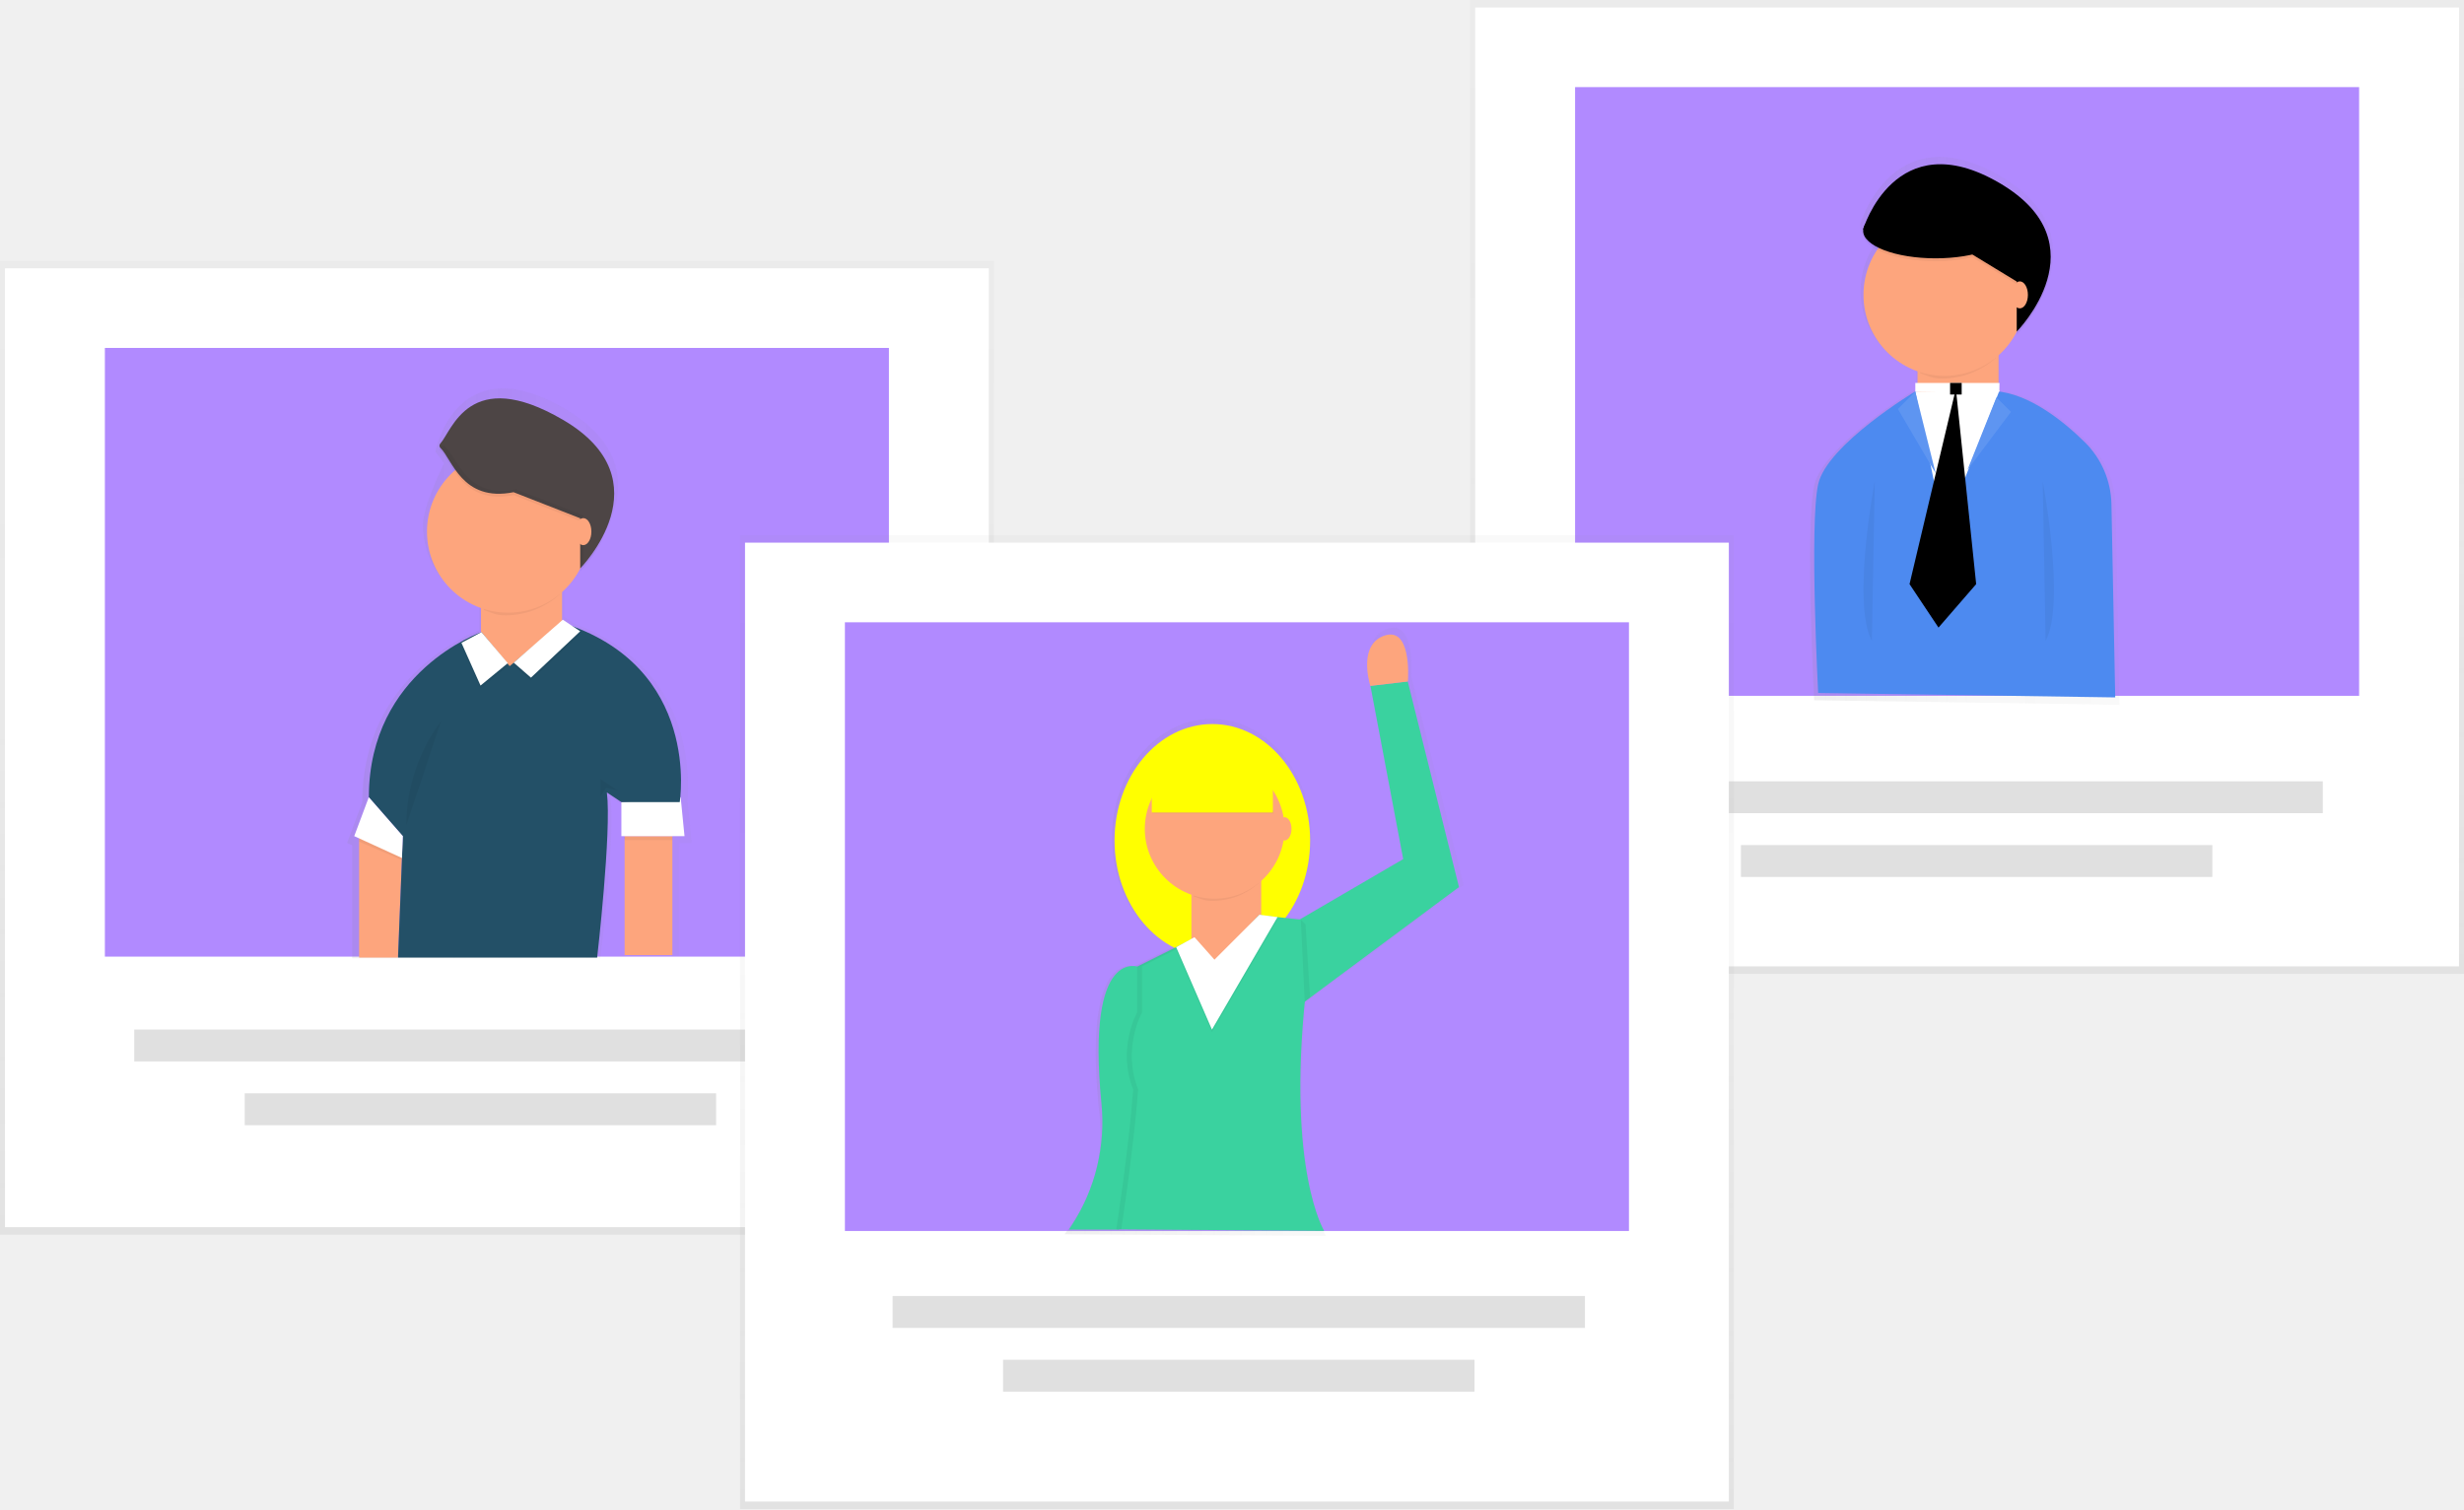
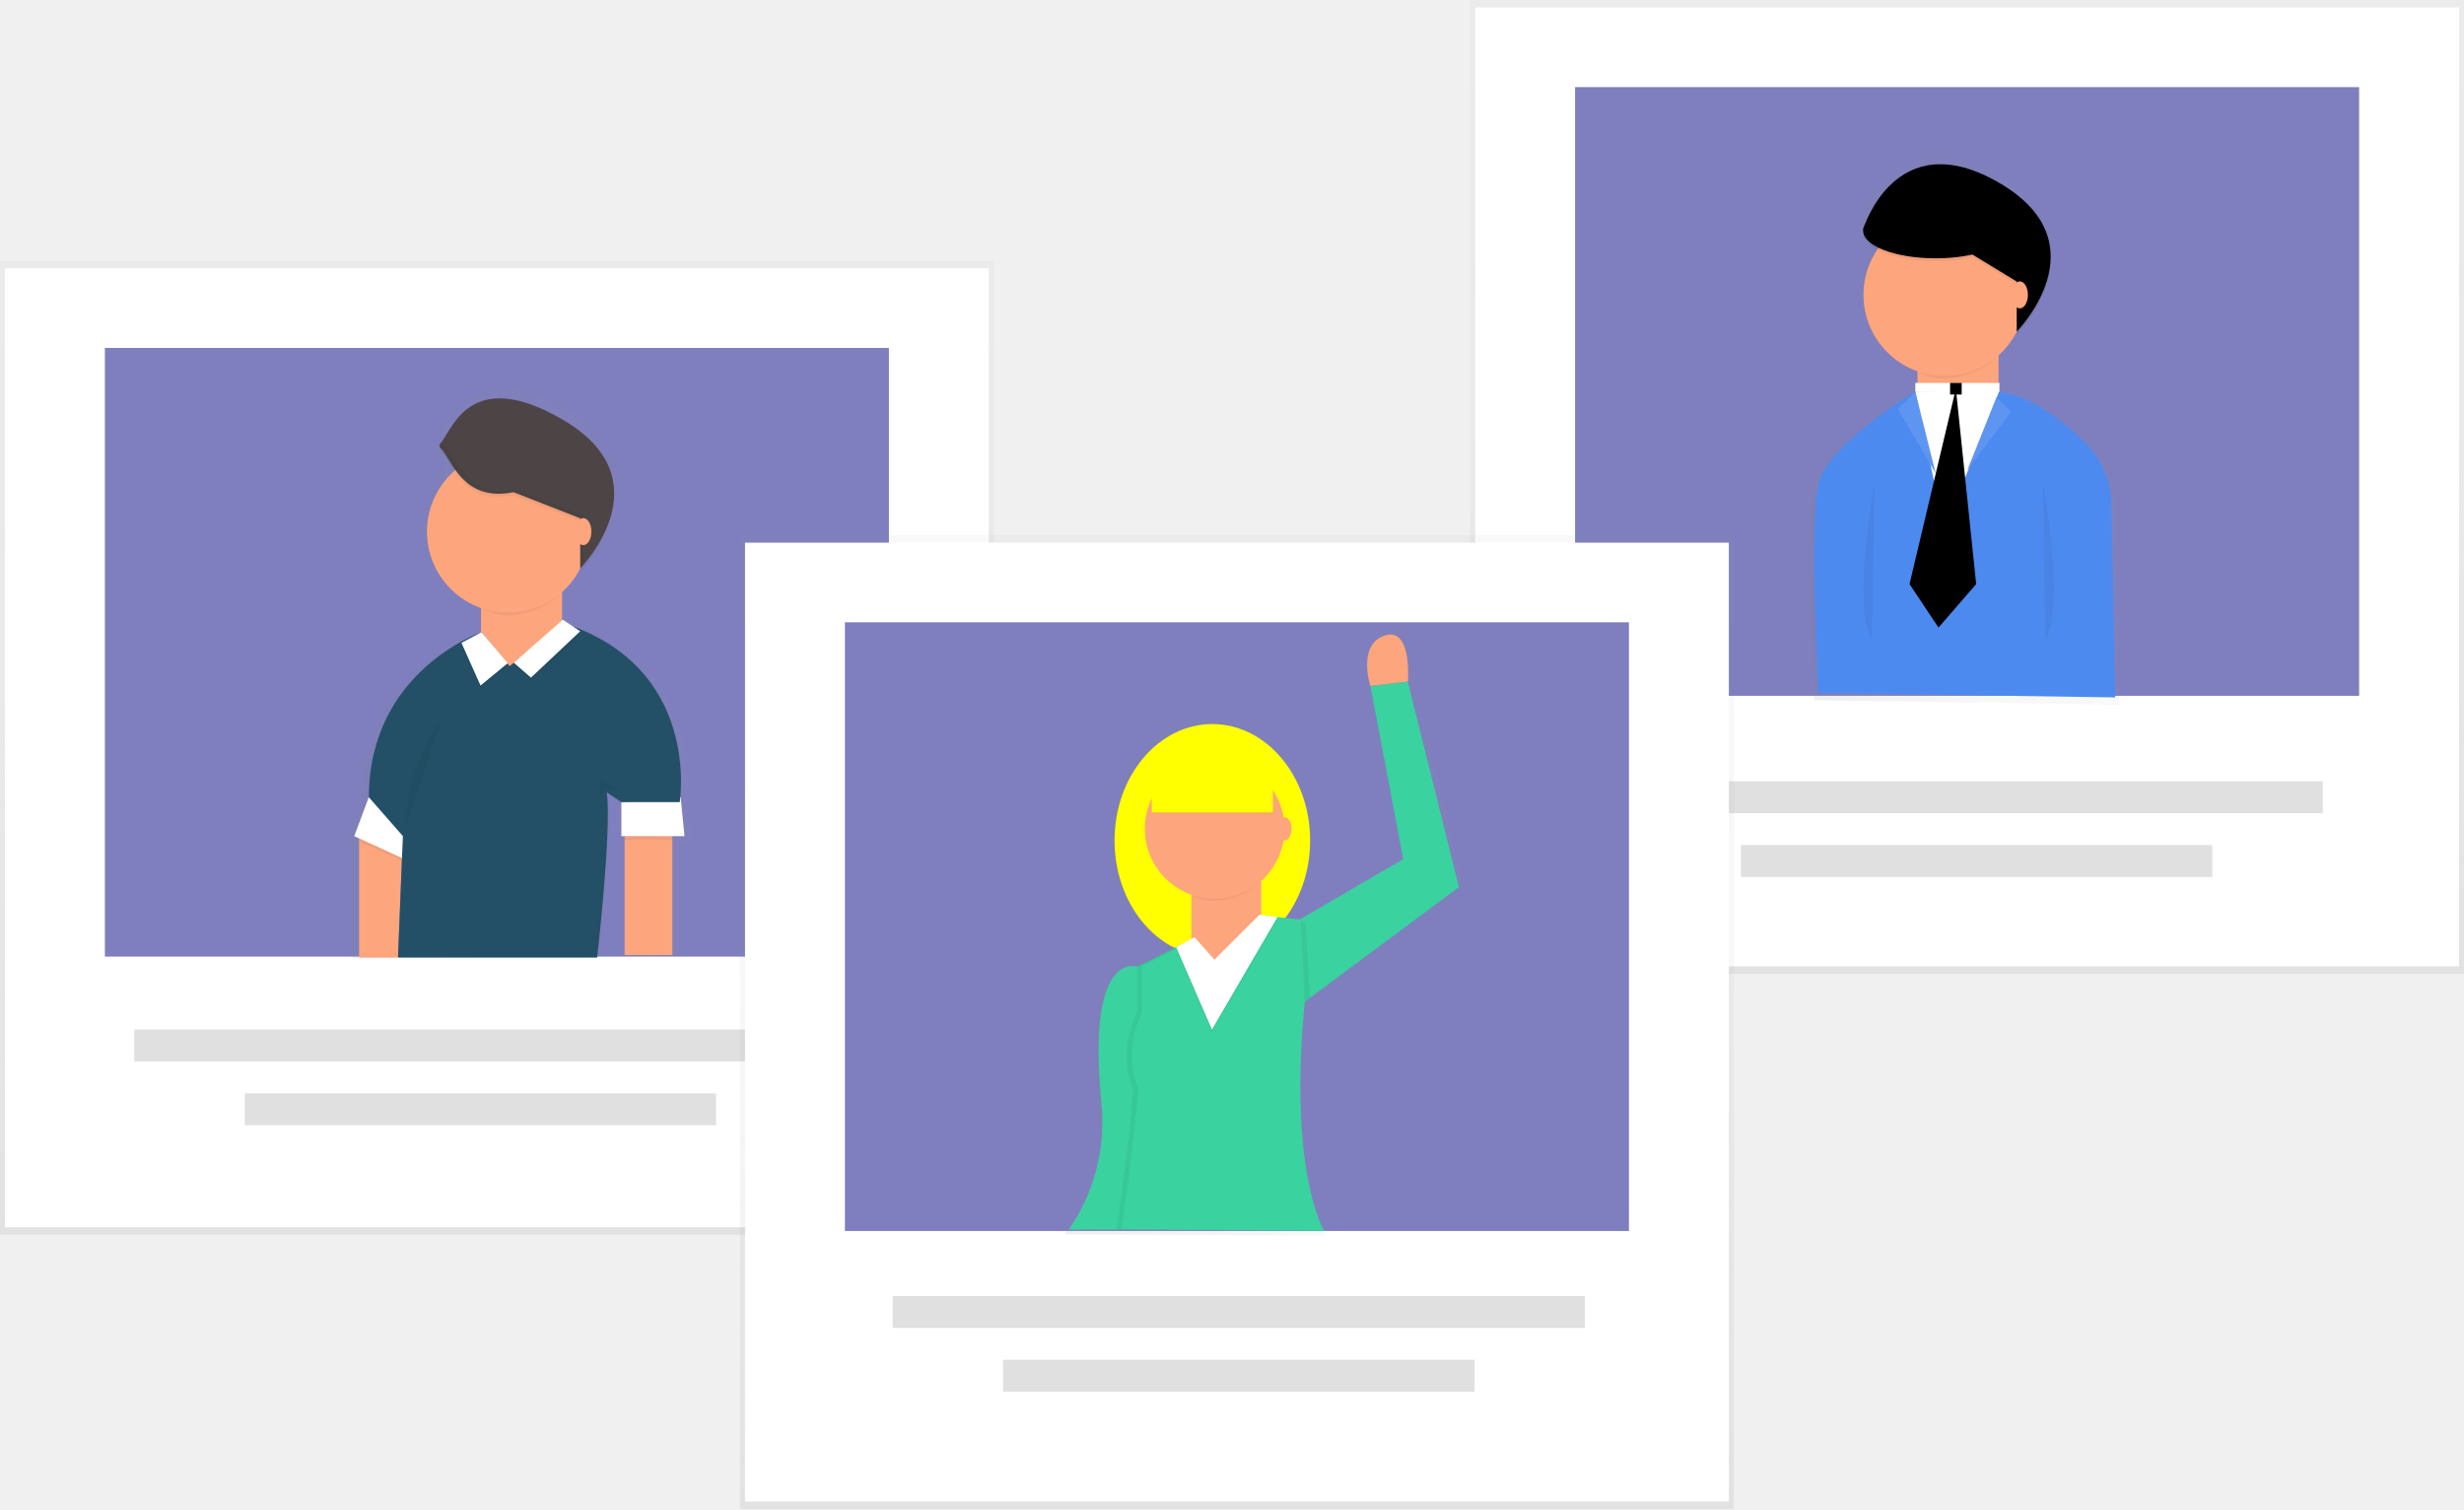
<svg xmlns="http://www.w3.org/2000/svg" xmlns:xlink="http://www.w3.org/1999/xlink" id="747ad91c-18bb-4936-b655-cddf352f94cc" data-name="Layer 1" width="1081.95" height="662.59" viewBox="0 0 1081.95 662.59">
  <defs>
    <linearGradient id="d97f7624-c4eb-4e7b-b35a-7f9180afe4f8" x1="863.76" y1="427.61" x2="863.76" gradientUnits="userSpaceOnUse">
      <stop offset="0" stop-color="gray" stop-opacity="0.25" />
      <stop offset="0.54" stop-color="gray" stop-opacity="0.12" />
      <stop offset="1" stop-color="gray" stop-opacity="0.1" />
    </linearGradient>
    <linearGradient id="bc158a6b-8b54-4024-9d86-b607f354f9d2" x1="853.83" y1="307.88" x2="989.67" y2="307.88" xlink:href="#d97f7624-c4eb-4e7b-b35a-7f9180afe4f8" />
    <linearGradient id="67a622da-4d2c-40ec-a156-0953688d8952" x1="218.19" y1="542.13" x2="218.19" y2="114.52" xlink:href="#d97f7624-c4eb-4e7b-b35a-7f9180afe4f8" />
    <linearGradient id="22f5c963-4955-4fd8-94b1-7c287e1ee373" x1="211.43" y1="414.37" x2="362.74" y2="414.37" xlink:href="#d97f7624-c4eb-4e7b-b35a-7f9180afe4f8" />
    <linearGradient id="435772a6-cef7-4b13-8b4e-baec559ce710" x1="543.14" y1="662.59" x2="543.14" y2="234.98" xlink:href="#d97f7624-c4eb-4e7b-b35a-7f9180afe4f8" />
    <linearGradient id="d5aea71b-2b89-434e-8ba8-1990ff8adea2" x1="526.51" y1="527.82" x2="701.7" y2="527.82" xlink:href="#d97f7624-c4eb-4e7b-b35a-7f9180afe4f8" />
  </defs>
  <g opacity="0.5">
    <rect x="645.57" width="436.38" height="427.61" fill="url(#d97f7624-c4eb-4e7b-b35a-7f9180afe4f8)" />
  </g>
  <rect x="647.76" y="3.29" width="432" height="421.03" fill="#fff" />
  <g opacity="0.5">
-     <rect x="691.62" y="38.25" width="344.28" height="267.27" fill="#6415ff" />
+     <rect x="691.62" y="38.25" width="344.28" height="267.27" fill="#000080" />
  </g>
  <g opacity="0.5">
    <path d="M988,341a40.35,40.35,0,0,0-12-28c-6.76-6.64-15.85-14.26-25.7-18.87h0l-.06,0A43.5,43.5,0,0,0,937,290.13V273.77a36.7,36.7,0,0,0,8.19-10.63h0v1.31S960.88,248.6,960.52,230c.23-11.17-5.14-23.46-23.15-34-41.82-24.4-57.84,11.08-60.89,19.29a5.5,5.5,0,0,0-.44,1.25l-.12.38,0,0a4.38,4.38,0,0,0,0,1.16h0l0,.12,0,0a4.84,4.84,0,0,0,0,.62c0,2.74,2.33,5.26,6.28,7.32A36.58,36.58,0,0,0,900.44,281V291.5l-.81-1.53s-5.59,3.35-12.8,8.49h0c-12.08,8.61-28.72,22.25-31.22,33.52-4,18,0,94.18,0,94.18l134.06,2Zm-41.37-79.35h0Zm-1.34,1.47h0Zm.1-.11.05-.05Zm.2-.21,0,0Zm-69.5-44v0Zm.18.59,0,.06Zm.25.59,0,.08Zm.32.58.06.1Zm.39.57.08.11Zm.46.56.11.12Zm.53.55.13.13Zm4.54,3,.14.07h0Zm-3.94-2.49.16.14Zm.66.53.19.14Zm.73.51.22.15Zm.79.5.26.15Zm.85.48.29.16Z" transform="translate(-59.03 -118.7)" fill="url(#bc158a6b-8b54-4024-9d86-b607f354f9d2)" />
  </g>
  <rect x="841.99" y="155.57" width="35.59" height="52.2" fill="#fda57d" />
  <path d="M902.2,282.57c3.72,1.32,5.32,2.37,9.49,2.37a35.42,35.42,0,0,0,23.73-9.12v-.37H902.2Z" transform="translate(-59.03 -118.7)" opacity="0.05" />
  <circle cx="853.85" cy="129.47" r="35.59" fill="#fda57d" />
  <circle cx="821.82" cy="118.79" fill="#ff0" />
  <path d="M880.84,237.49" transform="translate(-59.03 -118.7)" fill="#ff0" />
  <ellipse cx="849.93" cy="101.34" rx="31.81" ry="12.09" />
  <path d="M915.32,224.5l29.26,17.81v22s38.17-38.58-7.63-65.29-59.8,20.36-59.8,20.36S889.87,229.59,915.32,224.5Z" transform="translate(-59.03 -118.7)" />
  <ellipse cx="886.9" cy="129.47" rx="3.56" ry="5.93" fill="#fda57d" />
  <g opacity="0.05">
    <path d="M944.58,242.31,925.1,230.46A74.71,74.71,0,0,1,909,232.13c-17.1,0-31-5.13-31.77-11.56l0,.11,0,0a4.71,4.71,0,0,0,0,.6c0,6.68,14.24,12.09,31.81,12.09a74.71,74.71,0,0,0,16.15-1.67l19.47,11.85Z" transform="translate(-59.03 -118.7)" />
    <path d="M944.58,264.35v1.27s15.25-15.42,14.9-33.52C959.12,249.64,944.58,264.35,944.58,264.35Z" transform="translate(-59.03 -118.7)" />
  </g>
  <path d="M900.22,290.45s-38.94,23.36-42.83,40.88,0,91.64,0,91.64l130.44,1.95-1.66-84.82a39.27,39.27,0,0,0-11.7-27.25c-9.74-9.57-24.47-21.26-39.21-22.4l-17.52,33.1Z" transform="translate(-59.03 -118.7)" fill="#4d8af0" />
  <path d="M882.24,330.1s-10.18,53.43-1.27,70" transform="translate(-59.03 -118.7)" opacity="0.05" />
  <path d="M956,330.1s10.18,53.43,1.27,70" transform="translate(-59.03 -118.7)" opacity="0.05" />
  <polygon points="841.02 171.95 877.99 171.43 853.75 233.02 841.02 171.95" fill="#fff" />
  <polygon points="841.02 168.14 841.02 171.95 877.92 171.95 877.99 168.14 841.02 168.14" fill="#fff" />
  <rect x="856.29" y="168.14" width="5.09" height="5.09" />
  <polygon points="841.02 171.95 833.39 179.59 849.93 207.77 841.02 171.95" fill="#4d8af0" />
  <polygon points="876.64 174.5 883.01 180.86 863.92 206.3 876.64 174.5" fill="#4d8af0" />
  <polygon points="841.02 171.95 833.39 179.59 849.93 207.77 841.02 171.95" fill="#fff" opacity="0.1" />
  <polygon points="876.64 174.5 883.01 180.86 863.92 206.3 876.64 174.5" fill="#fff" opacity="0.1" />
  <polygon points="858.83 170.68 838.48 256.48 851.2 275.56 867.74 256.48 858.83 170.68" />
  <rect x="715.95" y="343.06" width="304" height="14" fill="#e0e0e0" />
  <rect x="764.45" y="371.06" width="207" height="14" fill="#e0e0e0" />
  <g opacity="0.5">
    <rect y="114.52" width="436.38" height="427.61" fill="url(#67a622da-4d2c-40ec-a156-0953688d8952)" />
  </g>
  <rect x="2.19" y="117.81" width="432" height="421.03" fill="#fff" />
  <g opacity="0.5">
-     <rect x="46.05" y="152.77" width="344.28" height="267.27" fill="#6415ff" />
+     <rect x="46.05" y="152.77" width="344.28" height="267.27" fill="#000080" />
  </g>
  <g opacity="0.5">
    <path d="M357.18,488.85h5.56L361,471.05l-.19,0c1.06-10.88,2.65-59.09-49.18-78.3L307,389.7l-.35.31V377A37.26,37.26,0,0,0,315,366.24h0v1.33A65.48,65.48,0,0,0,326.2,351a65.4,65.4,0,0,1-9.92,13.9v-.12c6.51-7.43,33.13-41.92-9.29-66.67-47.78-27.87-56.8,18.89-56.8,18.89L254,322.1s-9.25,18.52-9.25,27.26a37.14,37.14,0,0,0,24.75,35v11.1c-3.45,1.26-51.4,19.81-51.4,75.58l-6.68,17.8,2.23,1h0v49.61h109s6.68-52.85,4.45-70.65l6.68,4.45v15.58h1.48v.39h-.43l.43,1.44v47.68h21.88V490.68l.25-1.44h-.25Zm-123.66,4.08h0l.16-4.08Z" transform="translate(-59.03 -118.7)" fill="url(#22f5c963-4955-4fd8-94b1-7c287e1ee373)" />
  </g>
  <rect x="211.21" y="259.53" width="35.59" height="52.2" fill="#fda57d" />
  <path d="M271.43,386.53c3.72,1.32,5.32,2.37,9.49,2.37a35.41,35.41,0,0,0,23.73-9.12v-.37H271.43Z" transform="translate(-59.03 -118.7)" opacity="0.05" />
  <circle cx="223.08" cy="233.43" r="35.59" fill="#fda57d" />
  <circle cx="191.05" cy="222.75" fill="#ff0" />
  <path d="M250.07,341.45" transform="translate(-59.03 -118.7)" fill="#ff0" />
  <path d="M284.54,334.82l29.26,11.45v22S352,329.74,306.17,303c-41.18-24-48.64,4.91-53.82,10.47a1.34,1.34,0,0,0,.07,1.9C257.51,320.16,261.86,339.36,284.54,334.82Z" transform="translate(-59.03 -118.7)" fill="#4d4545" />
  <rect x="274.27" y="367.13" width="20.97" height="52.25" fill="#fda57d" />
  <polygon points="272.85 352.2 272.85 367.13 300.57 367.13 298.88 350.07 272.85 352.2" fill="#fff" />
  <polygon points="157.68 367.13 157.68 420.45 174.74 420.45 176.72 371.04 157.68 367.13" fill="#fda57d" />
  <path d="M282.82,411.19l-12.38-14.93S221,413.32,221,468.77l14.93,17.06-2.13,53.32h87.44s6.4-55.45,4.27-72.51l6.4,4.27h25.59s9.84-59.72-52-78.91Z" transform="translate(-59.03 -118.7)" fill="#235067" />
  <polygon points="161.94 350.07 155.55 367.13 176.49 376.73 176.87 367.13 161.94 350.07" fill="#fff" />
  <polygon points="202.62 283.54 211 302.29 222.97 292.45 211.41 278.83 202.62 283.54" opacity="0.05" />
  <polygon points="202.62 282.27 211 301.01 222.97 291.18 211.41 277.56 202.62 282.27" fill="#fff" />
  <polygon points="247.14 273.37 254.77 278.46 233.15 298.81 225.58 292.24 247.14 273.37" opacity="0.05" />
  <polygon points="247.14 272.1 254.77 277.18 233.15 297.54 225.58 290.97 247.14 272.1" fill="#fff" />
  <path d="M237.47,481.12a76,76,0,0,1,15.27-45.8" transform="translate(-59.03 -118.7)" opacity="0.05" />
  <polygon points="263.68 349.7 263.68 342.06 271.31 347.15 266.22 345.88 263.68 349.7" opacity="0.05" />
  <polygon points="273.86 367.51 274.27 368.88 295.24 368.88 295.48 367.51 273.86 367.51" opacity="0.05" />
  <polygon points="157.68 368.11 157.68 369.57 176.38 377.6 175.9 376.41 157.68 368.11" opacity="0.05" />
  <path d="M324.58,353.71a62.69,62.69,0,0,1-9.5,13.32V345l-29.26-11.45c-21.93,4.39-25.39-13.25-31.54-18.9a1.35,1.35,0,0,0-1.9.08l0,0a1.34,1.34,0,0,0,.07,1.9c5.1,4.78,9.44,24,32.13,19.44l29.26,11.45v22A62.76,62.76,0,0,0,324.58,353.71Z" transform="translate(-59.03 -118.7)" opacity="0.05" />
  <ellipse cx="256.12" cy="233.43" rx="3.56" ry="5.93" fill="#fda57d" />
  <rect x="58.95" y="452.06" width="304" height="14" fill="#e0e0e0" />
  <rect x="107.45" y="480.06" width="207" height="14" fill="#e0e0e0" />
  <g opacity="0.5">
    <rect x="324.95" y="234.98" width="436.38" height="427.61" fill="url(#435772a6-cef7-4b13-8b4e-baec559ce710)" />
  </g>
  <rect x="327.14" y="238.27" width="432" height="421.03" fill="#fff" />
  <g opacity="0.5">
-     <rect x="371" y="273.24" width="344.28" height="267.27" fill="#6415ff" />
+     <rect x="371" y="273.24" width="344.28" height="267.27" fill="#000080" />
  </g>
  <g opacity="0.5">
    <path d="M632.51,558.78l1-.75,1.43-1.06h0l66.76-49.59-22.95-91.79s0-.11,0-.3c.19-2.8,1.26-24.47-10.45-20.56-11.44,3.81-7.2,19.82-6.38,22.54l.13.4,14.6,77.19-46.4,27.06-6.44-.72a57.9,57.9,0,0,0,11.11-34.69c0-28.8-19.61-52.15-43.81-52.15s-43.81,23.35-43.81,52.15c0,21.57,11,40.09,26.69,48l-16.61,8.31v.09c-4.76-1-22.82-.7-15.5,65.58a69.92,69.92,0,0,1-10.81,45.8l-4.58,6.37,114.35.7h.35S625,635.41,632.51,558.78Z" transform="translate(-59.03 -118.7)" fill="url(#d5aea71b-2b89-434e-8ba8-1990ff8adea2)" />
  </g>
  <path d="M559.4,543.37s-23.6-10.19-16.72,59.84a82.67,82.67,0,0,1-12.87,53.17l-1.45,2.23H550.3l16.52-17.5Z" transform="translate(-59.03 -118.7)" fill="#3ad29f" />
  <path d="M677.25,418.22s0-.1,0-.29l-16.5,1.94.12.4,14.31,75.66-49.08,28.63,2,36.81,71.57-53.17Z" transform="translate(-59.03 -118.7)" fill="#3ad29f" />
  <ellipse cx="532.34" cy="369.04" rx="42.94" ry="51.12" fill="#ff0" />
  <rect x="523.14" y="386.42" width="30.67" height="44.99" fill="#fda57d" />
  <path d="M591.37,543l-8.18-12.27L558.65,543V563.3S549.74,579,557,597.08c-2,26.58-7.42,61.42-7.42,61.42l90.91.67s-16.36-26.23-8.18-103.93l-2-32.72-18.4-2Z" transform="translate(-59.03 -118.7)" fill="#3ad29f" />
  <polygon points="571.19 403.81 573.24 405.85 575.28 438.1 572.9 439.87 571.19 403.81" opacity="0.05" />
  <path d="M583.19,512.28c3.2,1.13,4.59,2,8.18,2a30.52,30.52,0,0,0,20.45-7.86v-.32H583.19Z" transform="translate(-59.03 -118.7)" opacity="0.05" />
  <circle cx="533.36" cy="363.93" r="30.67" fill="#fda57d" />
  <ellipse cx="564.04" cy="363.93" rx="3.07" ry="5.11" fill="#fda57d" />
  <circle cx="505.76" cy="354.73" fill="#ff0" />
  <path d="M564.78,473.43" transform="translate(-59.03 -118.7)" fill="#ff0" />
  <polygon points="506.58 354.33 506.58 355.77 559.23 355.77 559.23 357.21 505.86 357.21 506.58 354.33" opacity="0.05" />
  <rect x="505.76" y="330.19" width="53.17" height="26.58" fill="#ff0" />
  <path d="M667,397.77c-11.21,3.74-7.06,19.43-6.26,22.1l16.5-1.94C677.46,415.18,678.51,393.94,667,397.77Z" transform="translate(-59.03 -118.7)" fill="#fda57d" />
  <g opacity="0.05">
    <path d="M551.39,658.5s5.38-34.84,7.42-61.42c-7.21-18,1.69-33.78,1.69-33.78V543l22.89-11.45-.55-.82L558.31,543V563.3s-8.9,15.75-1.69,33.78c-2,26.58-7.42,61.42-7.42,61.42l90.91.67v0Z" transform="translate(-59.03 -118.7)" />
    <polygon points="534.19 424.25 554.44 401.98 552.45 401.76 533.26 422.86 534.19 424.25" />
  </g>
  <polygon points="516.46 416.99 532.17 453.17 560.97 403.76 553.01 402.74 533.27 422.47 524.5 412.61 516.46 416.99" opacity="0.05" />
  <polygon points="516.46 415.89 532.17 452.08 560.97 402.67 553.01 401.64 533.27 421.38 524.5 411.51 516.46 415.89" fill="#fff" />
  <rect x="391.95" y="569.06" width="304" height="14" fill="#e0e0e0" />
  <rect x="440.45" y="597.06" width="207" height="14" fill="#e0e0e0" />
</svg>
